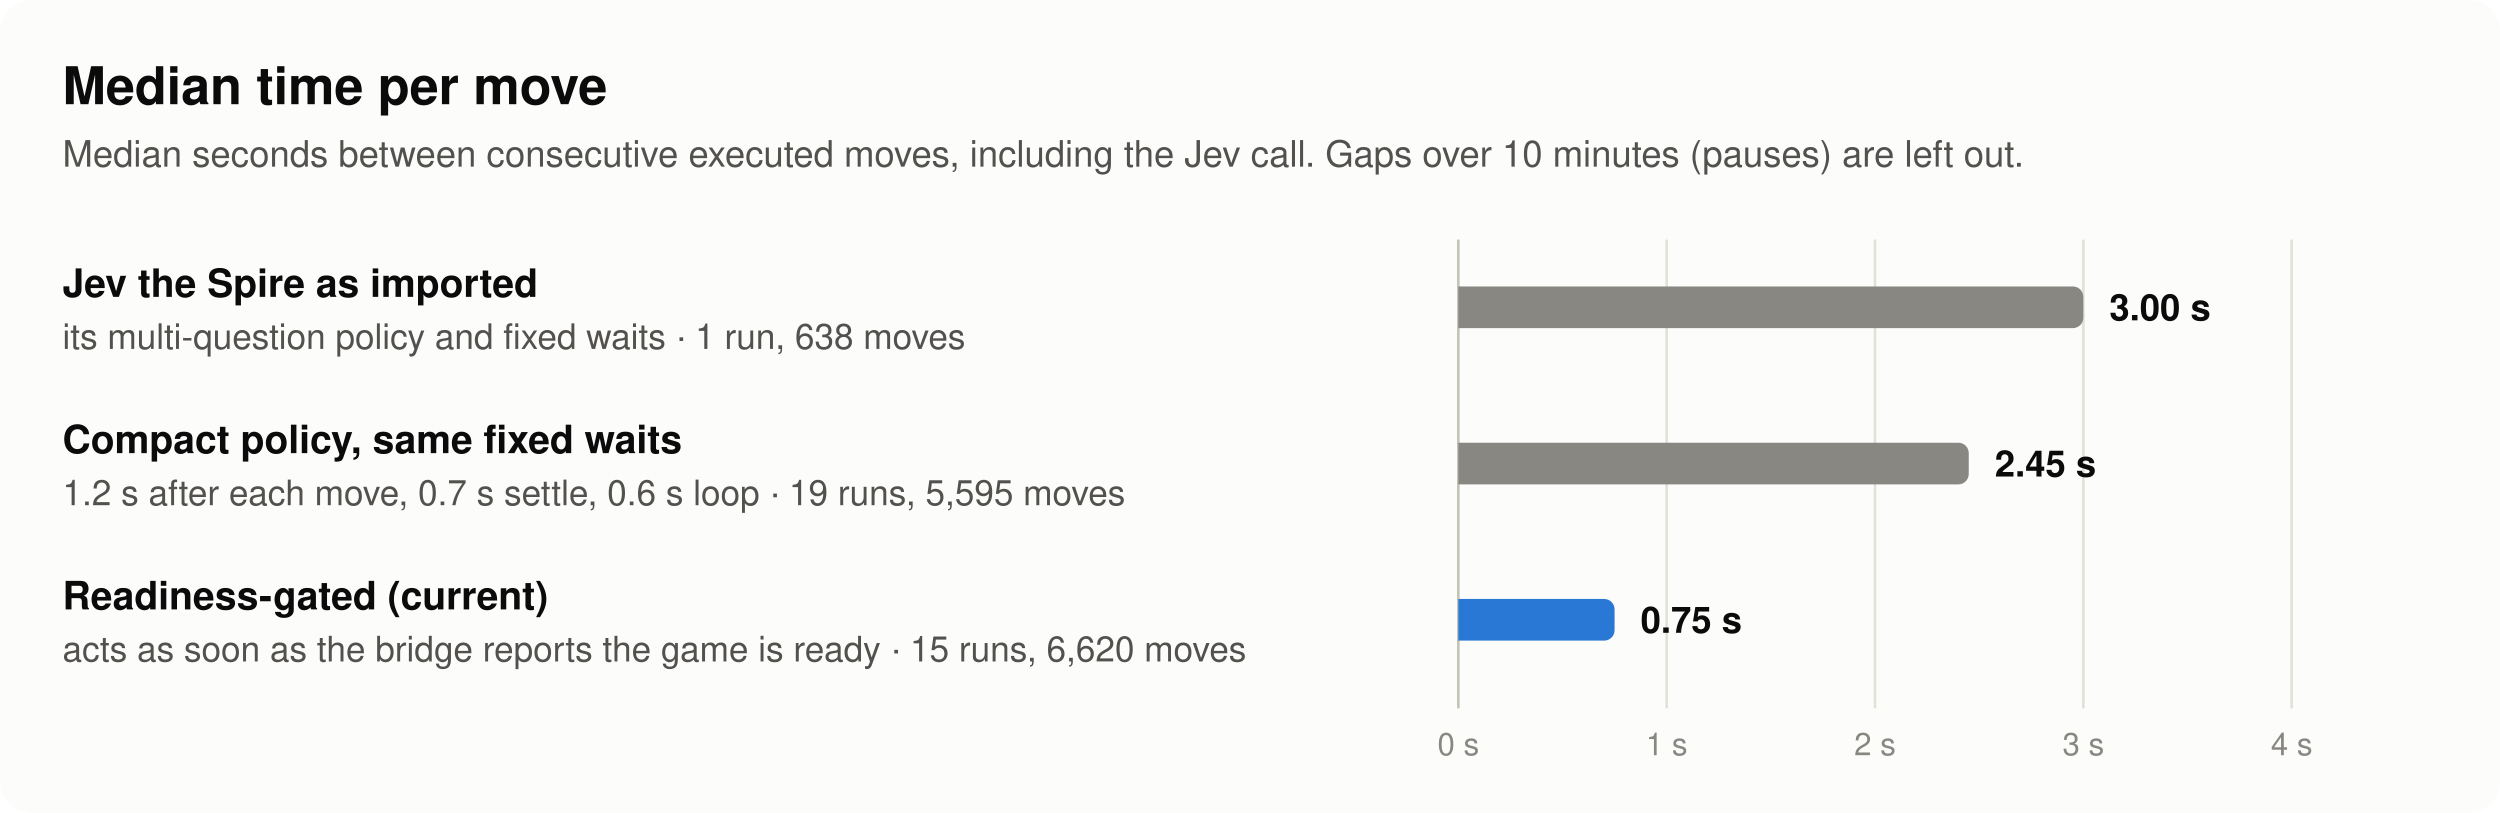
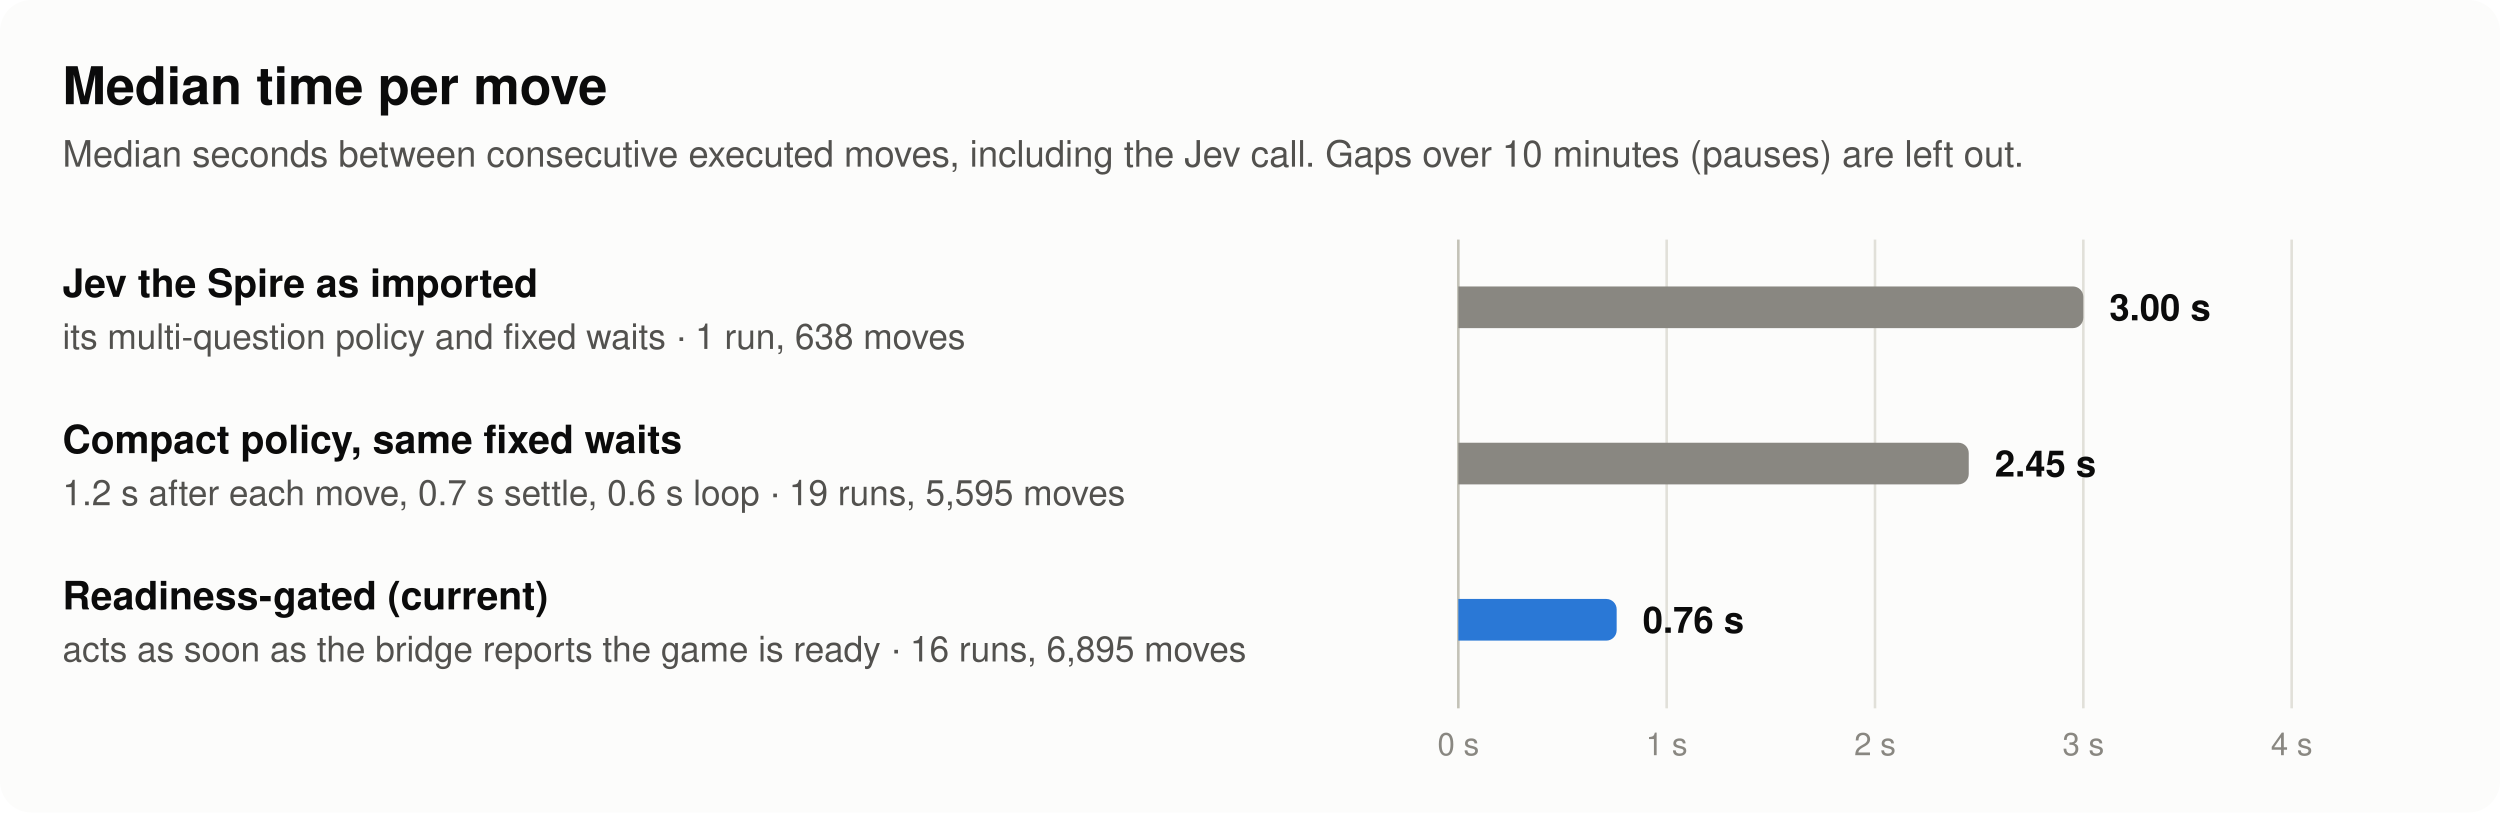
<svg xmlns="http://www.w3.org/2000/svg" width="960" height="312" viewBox="0 0 960 312" role="img" aria-labelledby="t d" font-family="system-ui, -apple-system, 'Segoe UI', Helvetica, Arial, sans-serif">
  <rect width="960" height="312" rx="12" fill="#fcfcfb" />
  <text x="24" y="40" font-size="20" font-weight="600" fill="#0b0b0b" text-anchor="start">Median time per move</text>
  <text x="24" y="64" font-size="14" font-weight="400" fill="#52514e" text-anchor="start">Median seconds between consecutive executed moves, including the Jev call. Gaps over 10 minutes (pauses) are left out.</text>
  <line x1="560" y1="92" x2="560" y2="272" stroke="#c3c2b7" stroke-width="1" />
  <line x1="640" y1="92" x2="640" y2="272" stroke="#e1e0d9" stroke-width="1" />
  <line x1="720" y1="92" x2="720" y2="272" stroke="#e1e0d9" stroke-width="1" />
  <line x1="800" y1="92" x2="800" y2="272" stroke="#e1e0d9" stroke-width="1" />
  <line x1="880" y1="92" x2="880" y2="272" stroke="#e1e0d9" stroke-width="1" />
  <text x="24" y="114" font-size="15" font-weight="600" fill="#0b0b0b" text-anchor="start">Jev the Spire as imported</text>
  <text x="24" y="134" font-size="13.5" font-weight="400" fill="#52514e" text-anchor="start">its multi-question policy and fixed waits · 1 run, 638 moves</text>
  <path d="M560,110 H796 A4,4 0 0 1 800,114 V122 A4,4 0 0 1 796,126 H560 Z" fill="#898781" fill-opacity="1" />
  <text x="810" y="123" font-size="14" font-weight="600" fill="#0b0b0b" text-anchor="start">3.00 s</text>
  <text x="24" y="174" font-size="15" font-weight="600" fill="#0b0b0b" text-anchor="start">Compact policy, same fixed waits</text>
  <text x="24" y="194" font-size="13.5" font-weight="400" fill="#52514e" text-anchor="start">1.2 s after each move, 0.7 s settle, 0.6 s loop · 19 runs, 5,595 moves</text>
  <path d="M560,170 H752 A4,4 0 0 1 756,174 V182 A4,4 0 0 1 752,186 H560 Z" fill="#898781" fill-opacity="1" />
  <text x="766" y="183" font-size="14" font-weight="600" fill="#0b0b0b" text-anchor="start">2.45 s</text>
  <text x="24" y="234" font-size="15" font-weight="600" fill="#0b0b0b" text-anchor="start">Readiness-gated (current)</text>
-   <text x="24" y="254" font-size="13.5" font-weight="400" fill="#52514e" text-anchor="start">acts as soon as the bridge reports the game is ready · 15 runs, 6,620 moves</text>
-   <path d="M560,230 H616 A4,4 0 0 1 620,234 V242 A4,4 0 0 1 616,246 H560 Z" fill="#2a78d6" fill-opacity="1" />
-   <text x="630" y="243" font-size="14" font-weight="600" fill="#0b0b0b" text-anchor="start">0.75 s</text>
+   <text x="24" y="254" font-size="13.5" font-weight="400" fill="#52514e" text-anchor="start">acts as soon as the bridge reports the game is ready · 16 runs, 6,895 moves</text>
+   <path d="M560,230 H616.8 A4,4 0 0 1 620.8,234 V242 A4,4 0 0 1 616.8,246 H560 Z" fill="#2a78d6" fill-opacity="1" />
+   <text x="630.8" y="243" font-size="14" font-weight="600" fill="#0b0b0b" text-anchor="start">0.76 s</text>
  <text x="560" y="290" font-size="12" font-weight="400" fill="#898781" text-anchor="middle">0 s</text>
  <text x="640" y="290" font-size="12" font-weight="400" fill="#898781" text-anchor="middle">1 s</text>
  <text x="720" y="290" font-size="12" font-weight="400" fill="#898781" text-anchor="middle">2 s</text>
  <text x="800" y="290" font-size="12" font-weight="400" fill="#898781" text-anchor="middle">3 s</text>
  <text x="880" y="290" font-size="12" font-weight="400" fill="#898781" text-anchor="middle">4 s</text>
</svg>
